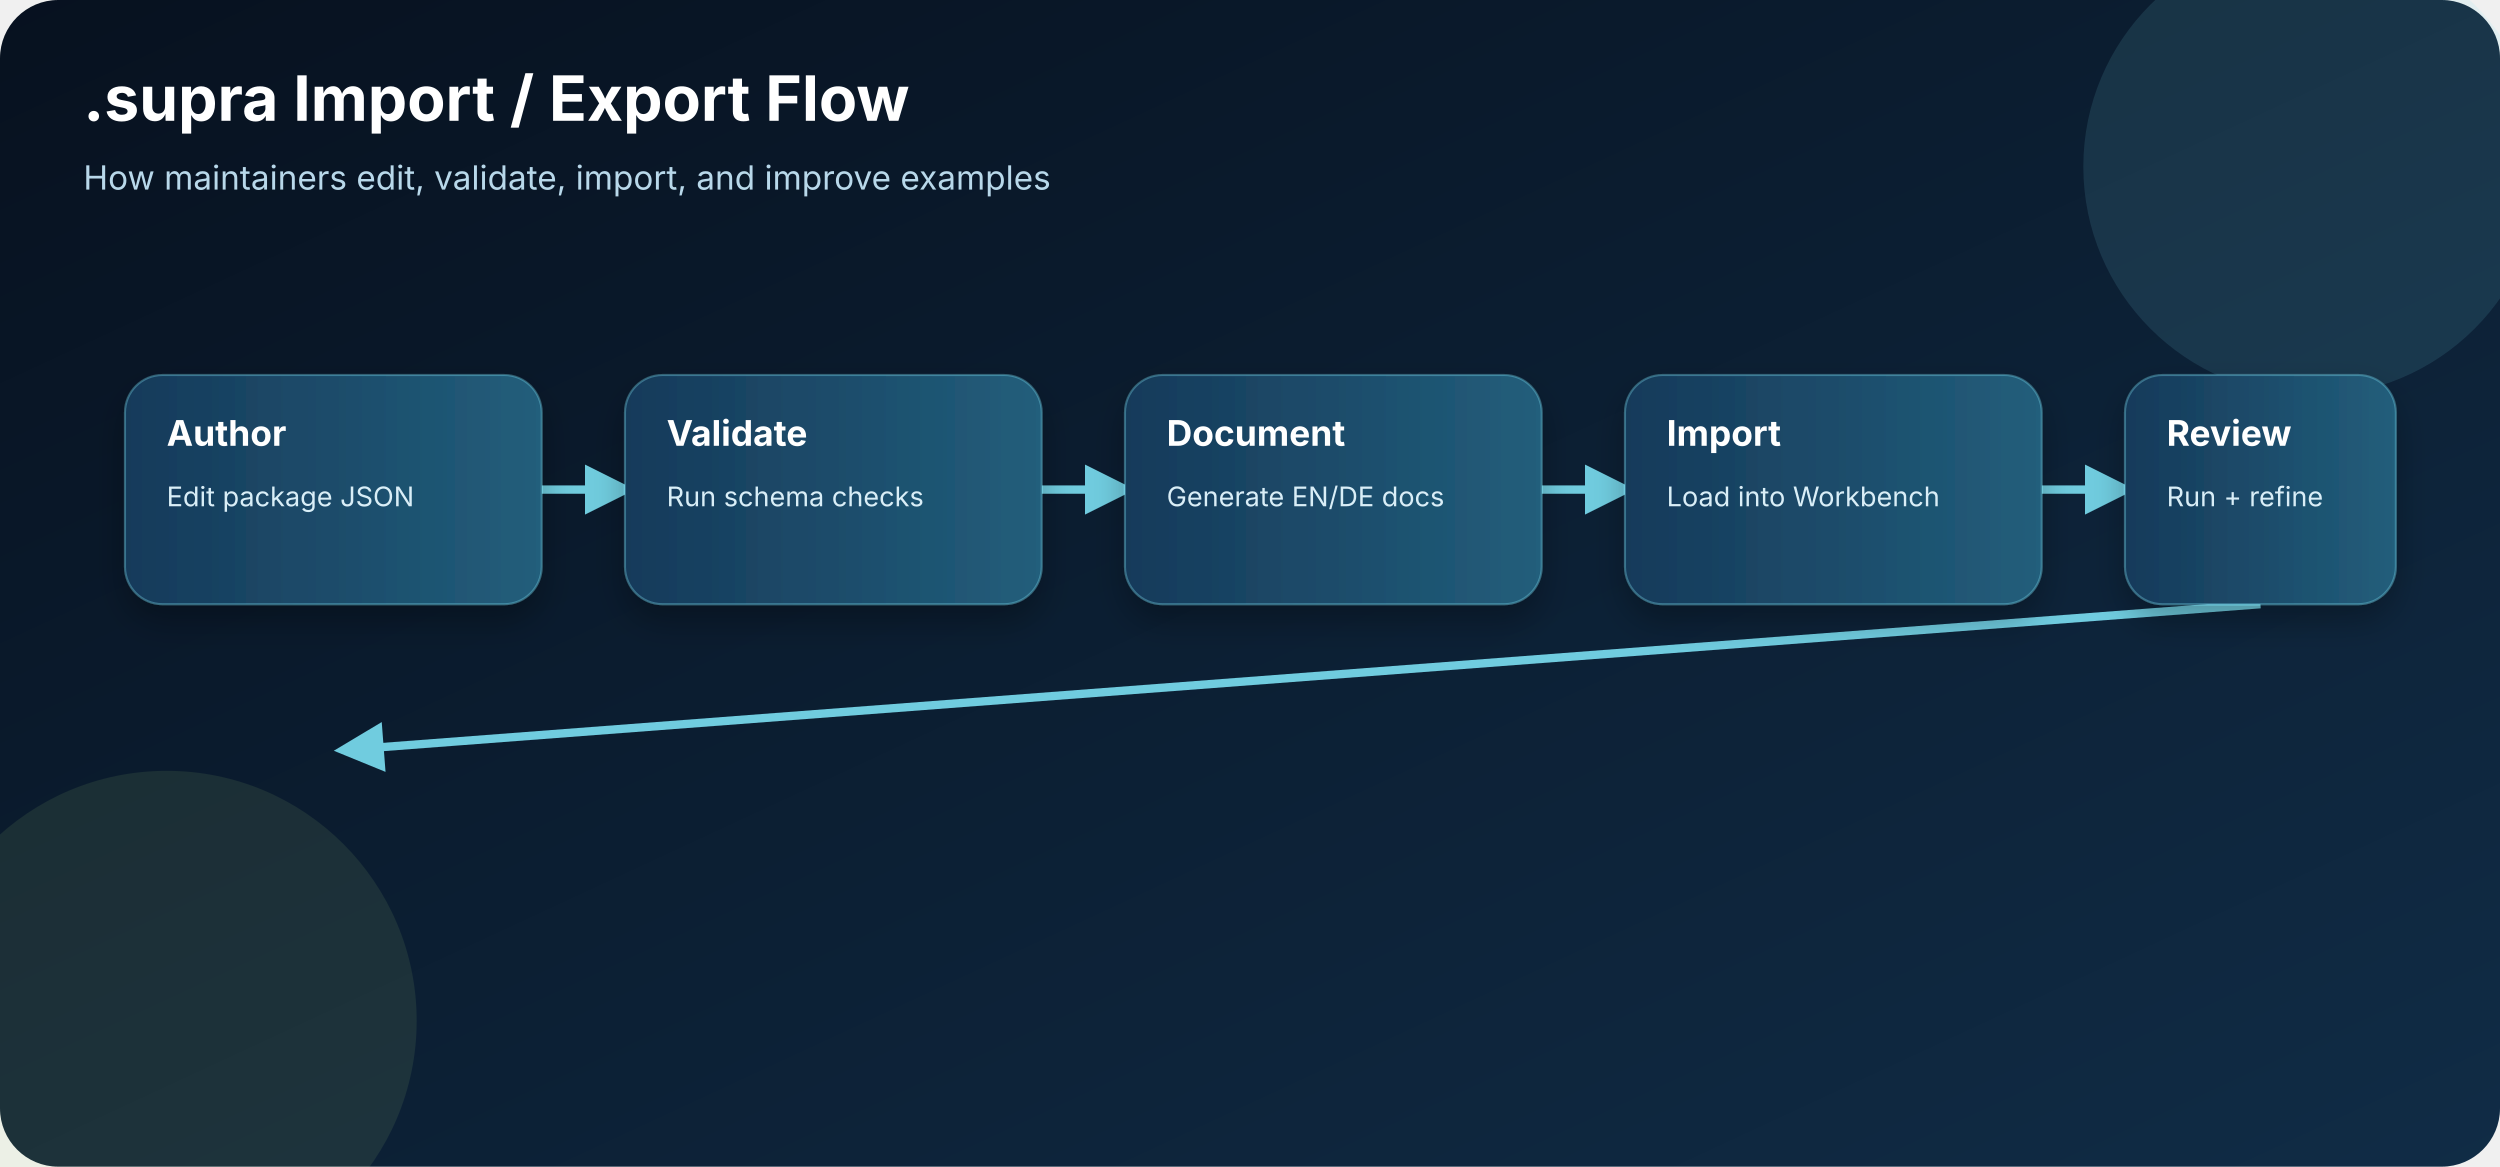
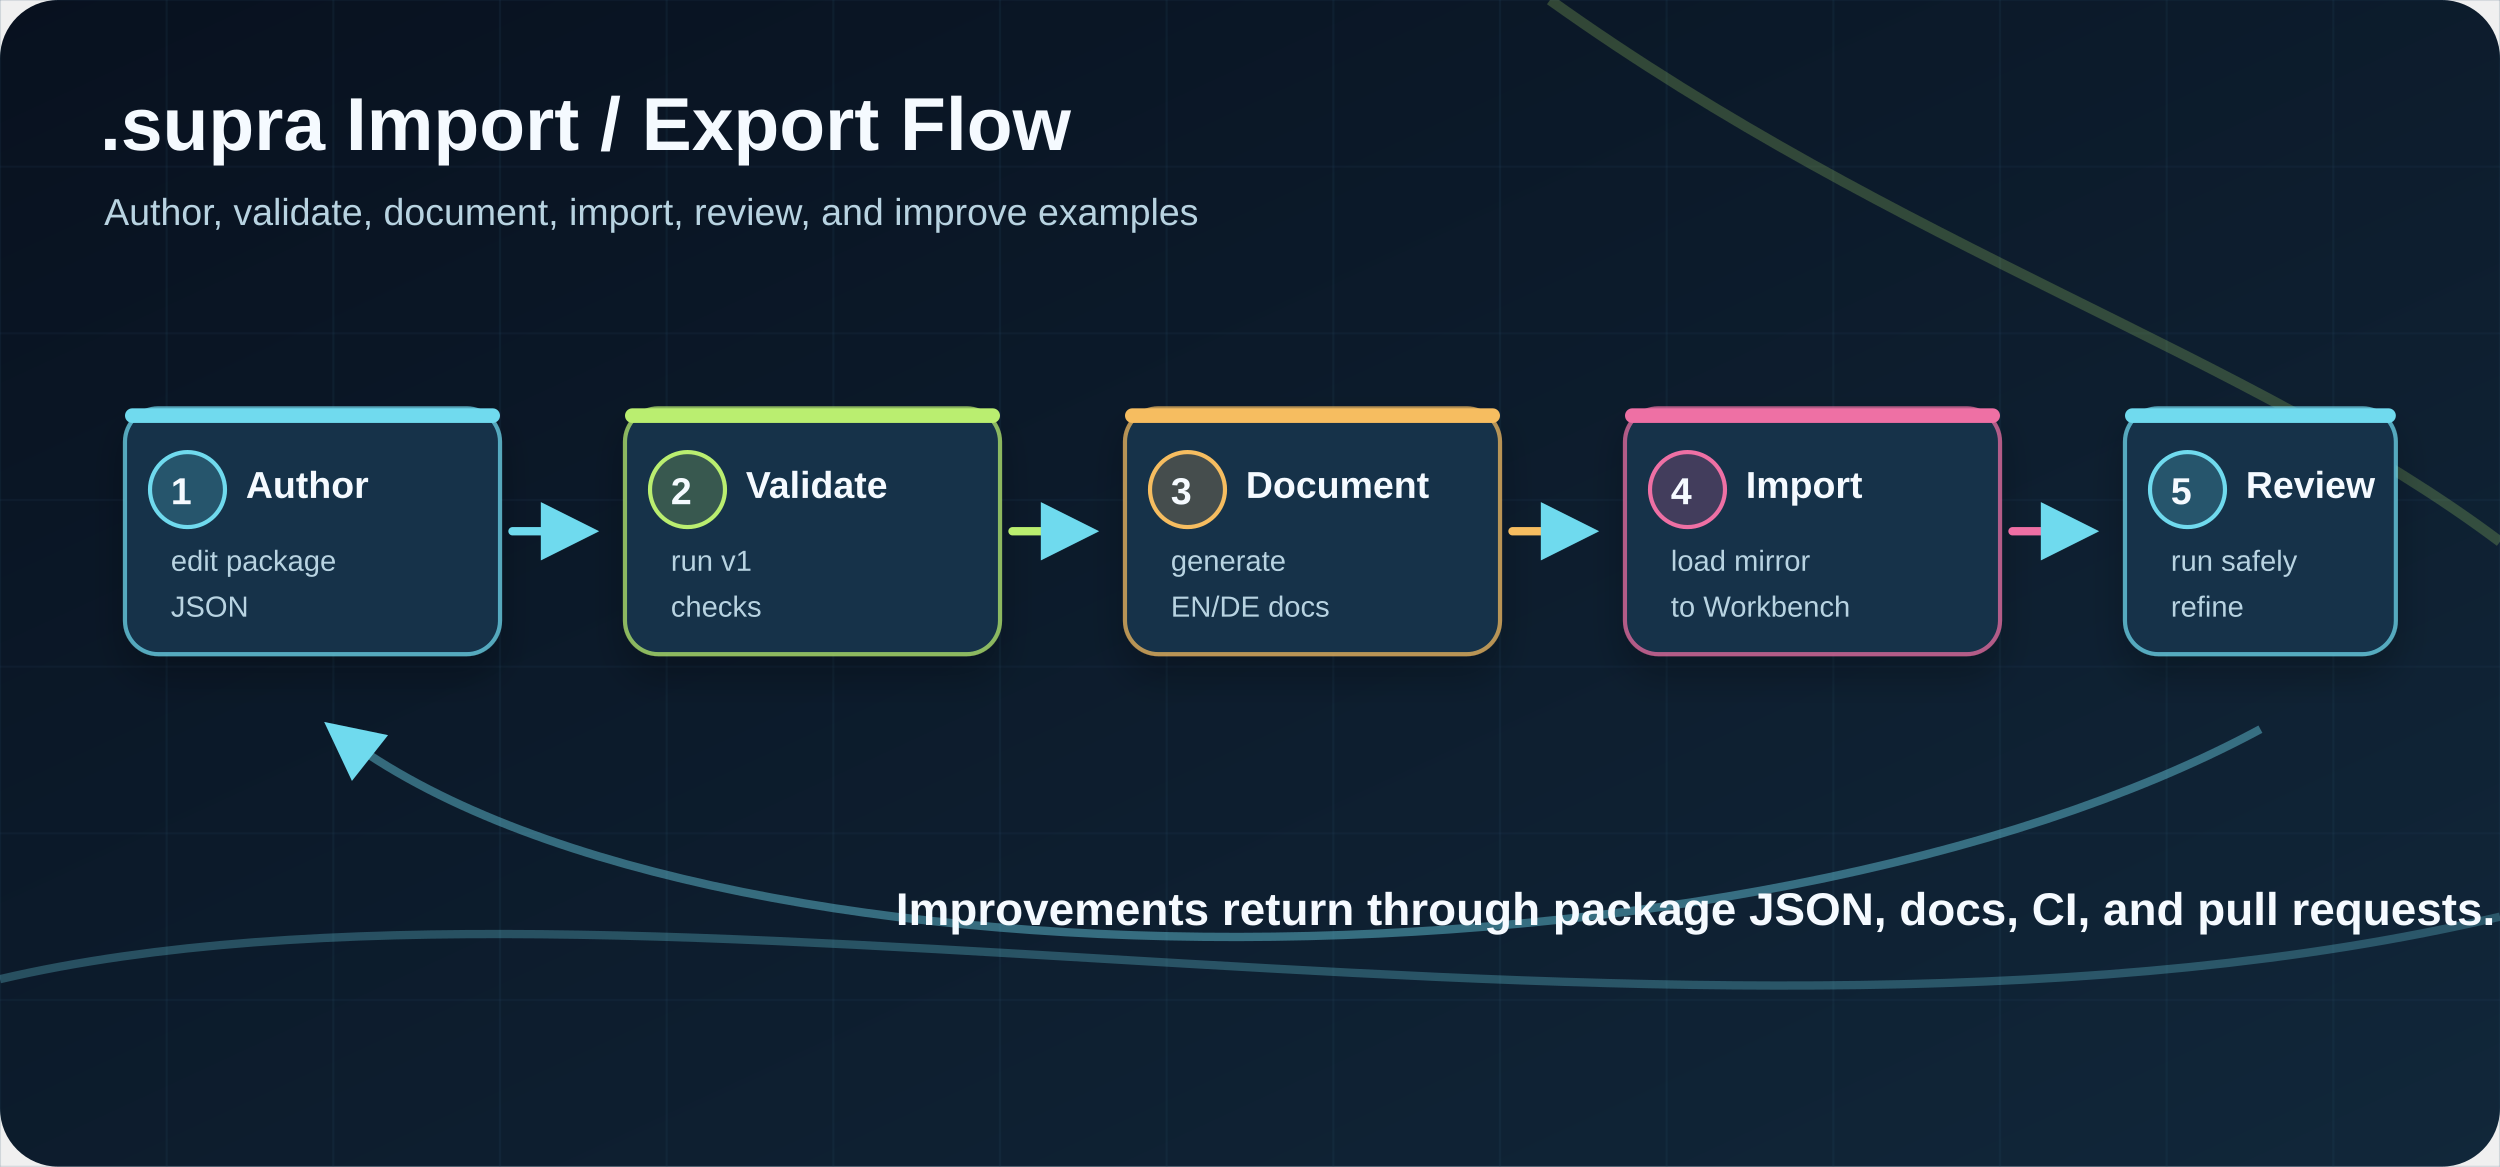
<svg xmlns="http://www.w3.org/2000/svg" width="1200" height="560" viewBox="0 0 1200 560" role="img" aria-labelledby="title desc">
  <defs>
    <linearGradient id="bg" x1="0" x2="1" y1="0" y2="1">
-       <stop offset="0%" stop-color="#07111f" />
-       <stop offset="100%" stop-color="#102c46" />
-     </linearGradient>
-     <linearGradient id="card" x1="0" x2="1">
-       <stop offset="0%" stop-color="#163a5a" />
-       <stop offset="100%" stop-color="#225e7b" />
+       <stop offset="0%" stop-color="rgb(8 17 31)" />
+       <stop offset="100%" stop-color="rgb(17 39 58)" />
    </linearGradient>
    <filter id="shadow" x="-20%" y="-20%" width="140%" height="140%">
-       <feDropShadow dx="0" dy="8" stdDeviation="8" flood-color="#000" flood-opacity="0.28" />
+       <feDropShadow dx="0" dy="10" stdDeviation="9" flood-color="#000" flood-opacity="0.24" />
    </filter>
-     <marker id="arrow" viewBox="0 0 10 10" refX="8" refY="5" markerWidth="6" markerHeight="6" orient="auto-start-reverse">
-       <path d="M 0 0 L 10 5 L 0 10 z" fill="#7bdff2" />
+     <marker id="arrow" viewBox="0 0 10 10" refX="8" refY="5" markerWidth="7" markerHeight="7" orient="auto-start-reverse">
+       <path d="M 0 0 L 10 5 L 0 10 z" fill="rgb(111 218 238)" />
    </marker>
  </defs>
  <rect width="1200" height="560" rx="28" fill="url(#bg)" />
-   <circle cx="1110" cy="80" r="110" fill="#7bdff2" opacity="0.12" />
-   <circle cx="80" cy="490" r="120" fill="#c3f584" opacity="0.09" />
-   <text x="40" y="58" fill="#ffffff" font-size="30" font-family="Inter, Arial, sans-serif" font-weight="700">.supra Import / Export Flow</text>
-   <text x="40" y="91" fill="#b8d8ea" font-size="16" font-family="Inter, Arial, sans-serif">How maintainers edit, validate, import, and improve examples</text>
-   <line x1="260" y1="235" x2="300" y2="235" stroke="#7bdff2" stroke-width="4" marker-end="url(#arrow)" opacity="0.9" />
-   <line x1="500" y1="235" x2="540" y2="235" stroke="#7bdff2" stroke-width="4" marker-end="url(#arrow)" opacity="0.9" />
-   <line x1="740" y1="235" x2="780" y2="235" stroke="#7bdff2" stroke-width="4" marker-end="url(#arrow)" opacity="0.9" />
-   <line x1="980" y1="235" x2="1020" y2="235" stroke="#7bdff2" stroke-width="4" marker-end="url(#arrow)" opacity="0.9" />
-   <line x1="1085" y1="290" x2="165" y2="360" stroke="#7bdff2" stroke-width="4" marker-end="url(#arrow)" opacity="0.9" />
+   <line x1="0" y1="0" x2="0" y2="560" stroke="rgb(42 76 102 / 0.16)" stroke-width="1" />
+   <line x1="80" y1="0" x2="80" y2="560" stroke="rgb(42 76 102 / 0.16)" stroke-width="1" />
+   <line x1="160" y1="0" x2="160" y2="560" stroke="rgb(42 76 102 / 0.16)" stroke-width="1" />
+   <line x1="240" y1="0" x2="240" y2="560" stroke="rgb(42 76 102 / 0.16)" stroke-width="1" />
+   <line x1="320" y1="0" x2="320" y2="560" stroke="rgb(42 76 102 / 0.16)" stroke-width="1" />
+   <line x1="400" y1="0" x2="400" y2="560" stroke="rgb(42 76 102 / 0.16)" stroke-width="1" />
+   <line x1="480" y1="0" x2="480" y2="560" stroke="rgb(42 76 102 / 0.16)" stroke-width="1" />
+   <line x1="560" y1="0" x2="560" y2="560" stroke="rgb(42 76 102 / 0.16)" stroke-width="1" />
+   <line x1="640" y1="0" x2="640" y2="560" stroke="rgb(42 76 102 / 0.16)" stroke-width="1" />
+   <line x1="720" y1="0" x2="720" y2="560" stroke="rgb(42 76 102 / 0.16)" stroke-width="1" />
+   <line x1="800" y1="0" x2="800" y2="560" stroke="rgb(42 76 102 / 0.16)" stroke-width="1" />
+   <line x1="880" y1="0" x2="880" y2="560" stroke="rgb(42 76 102 / 0.16)" stroke-width="1" />
+   <line x1="960" y1="0" x2="960" y2="560" stroke="rgb(42 76 102 / 0.16)" stroke-width="1" />
+   <line x1="1040" y1="0" x2="1040" y2="560" stroke="rgb(42 76 102 / 0.16)" stroke-width="1" />
+   <line x1="1120" y1="0" x2="1120" y2="560" stroke="rgb(42 76 102 / 0.16)" stroke-width="1" />
+   <line x1="1200" y1="0" x2="1200" y2="560" stroke="rgb(42 76 102 / 0.16)" stroke-width="1" />
+   <line x1="0" y1="0" x2="1200" y2="0" stroke="rgb(42 76 102 / 0.13)" stroke-width="1" />
+   <line x1="0" y1="80" x2="1200" y2="80" stroke="rgb(42 76 102 / 0.13)" stroke-width="1" />
+   <line x1="0" y1="160" x2="1200" y2="160" stroke="rgb(42 76 102 / 0.13)" stroke-width="1" />
+   <line x1="0" y1="240" x2="1200" y2="240" stroke="rgb(42 76 102 / 0.13)" stroke-width="1" />
+   <line x1="0" y1="320" x2="1200" y2="320" stroke="rgb(42 76 102 / 0.13)" stroke-width="1" />
+   <line x1="0" y1="400" x2="1200" y2="400" stroke="rgb(42 76 102 / 0.13)" stroke-width="1" />
+   <line x1="0" y1="480" x2="1200" y2="480" stroke="rgb(42 76 102 / 0.13)" stroke-width="1" />
+   <line x1="0" y1="560" x2="1200" y2="560" stroke="rgb(42 76 102 / 0.13)" stroke-width="1" />
+   <path d="M 0 470 C 300 400, 816 530, 1200 440" fill="none" stroke="rgb(111 218 238 / 0.28)" stroke-width="4" />
+   <path d="M 744 0 C 912 120, 1080 170, 1200 260" fill="none" stroke="rgb(186 238 111 / 0.22)" stroke-width="5" />
+   <text x="48" y="72" fill="rgb(245 250 255)" font-size="36" font-family="Arial, Helvetica, sans-serif" font-weight="700">.supra Import / Export Flow</text>
+   <text x="50" y="108" fill="rgb(184 211 225)" font-size="18" font-family="Arial, Helvetica, sans-serif" font-weight="400">Author, validate, document, import, review, and improve examples</text>
  <g filter="url(#shadow)">
-     <rect x="60" y="180" width="200" height="110" rx="18" fill="url(#card)" stroke="#7bdff2" stroke-opacity="0.35" />
-     <text x="80" y="214" fill="#ffffff" font-size="17" font-family="Inter, Arial, sans-serif" font-weight="700">Author</text>
-     <text x="80" y="243" fill="#d9eef7" font-size="13" font-family="Inter, Arial, sans-serif">Edit package JSON</text>
+     <rect x="60" y="196" width="180" height="118" rx="16" fill="rgb(18 48 72)" stroke="rgb(111 218 238 / 0.72)" stroke-width="2" />
+     <rect x="60" y="196" width="180" height="7" rx="3.5" fill="rgb(111 218 238)" />
+     <circle cx="90" cy="235" r="18" fill="rgb(111 218 238 / 0.22)" stroke="rgb(111 218 238)" stroke-width="2" />
+     <text x="82" y="242" fill="rgb(245 250 255)" font-size="18" font-family="Arial, Helvetica, sans-serif" font-weight="700">1</text>
+     <text x="118" y="239" fill="rgb(245 250 255)" font-size="18" font-family="Arial, Helvetica, sans-serif" font-weight="700">Author</text>
+     <text x="82" y="274" fill="rgb(184 211 225)" font-size="14" font-family="Arial, Helvetica, sans-serif" font-weight="400">edit package</text>
+     <text x="82" y="296" fill="rgb(184 211 225)" font-size="14" font-family="Arial, Helvetica, sans-serif" font-weight="400">JSON</text>
  </g>
+   <line x1="246" y1="255" x2="282" y2="255" stroke="rgb(111 218 238)" stroke-width="4" stroke-linecap="round" marker-end="url(#arrow)" />
  <g filter="url(#shadow)">
-     <rect x="300" y="180" width="200" height="110" rx="18" fill="url(#card)" stroke="#7bdff2" stroke-opacity="0.35" />
-     <text x="320" y="214" fill="#ffffff" font-size="17" font-family="Inter, Arial, sans-serif" font-weight="700">Validate</text>
-     <text x="320" y="243" fill="#d9eef7" font-size="13" font-family="Inter, Arial, sans-serif">Run schema checks</text>
+     <rect x="300" y="196" width="180" height="118" rx="16" fill="rgb(18 48 72)" stroke="rgb(186 238 111 / 0.72)" stroke-width="2" />
+     <rect x="300" y="196" width="180" height="7" rx="3.5" fill="rgb(186 238 111)" />
+     <circle cx="330" cy="235" r="18" fill="rgb(186 238 111 / 0.22)" stroke="rgb(186 238 111)" stroke-width="2" />
+     <text x="322" y="242" fill="rgb(245 250 255)" font-size="18" font-family="Arial, Helvetica, sans-serif" font-weight="700">2</text>
+     <text x="358" y="239" fill="rgb(245 250 255)" font-size="18" font-family="Arial, Helvetica, sans-serif" font-weight="700">Validate</text>
+     <text x="322" y="274" fill="rgb(184 211 225)" font-size="14" font-family="Arial, Helvetica, sans-serif" font-weight="400">run v1</text>
+     <text x="322" y="296" fill="rgb(184 211 225)" font-size="14" font-family="Arial, Helvetica, sans-serif" font-weight="400">checks</text>
  </g>
+   <line x1="486" y1="255" x2="522" y2="255" stroke="rgb(186 238 111)" stroke-width="4" stroke-linecap="round" marker-end="url(#arrow)" />
  <g filter="url(#shadow)">
-     <rect x="540" y="180" width="200" height="110" rx="18" fill="url(#card)" stroke="#7bdff2" stroke-opacity="0.35" />
-     <text x="560" y="214" fill="#ffffff" font-size="17" font-family="Inter, Arial, sans-serif" font-weight="700">Document</text>
-     <text x="560" y="243" fill="#d9eef7" font-size="13" font-family="Inter, Arial, sans-serif">Generate EN/DE docs</text>
+     <rect x="540" y="196" width="180" height="118" rx="16" fill="rgb(18 48 72)" stroke="rgb(246 189 96 / 0.72)" stroke-width="2" />
+     <rect x="540" y="196" width="180" height="7" rx="3.5" fill="rgb(246 189 96)" />
+     <circle cx="570" cy="235" r="18" fill="rgb(246 189 96 / 0.22)" stroke="rgb(246 189 96)" stroke-width="2" />
+     <text x="562" y="242" fill="rgb(245 250 255)" font-size="18" font-family="Arial, Helvetica, sans-serif" font-weight="700">3</text>
+     <text x="598" y="239" fill="rgb(245 250 255)" font-size="18" font-family="Arial, Helvetica, sans-serif" font-weight="700">Document</text>
+     <text x="562" y="274" fill="rgb(184 211 225)" font-size="14" font-family="Arial, Helvetica, sans-serif" font-weight="400">generate</text>
+     <text x="562" y="296" fill="rgb(184 211 225)" font-size="14" font-family="Arial, Helvetica, sans-serif" font-weight="400">EN/DE docs</text>
  </g>
+   <line x1="726" y1="255" x2="762" y2="255" stroke="rgb(246 189 96)" stroke-width="4" stroke-linecap="round" marker-end="url(#arrow)" />
  <g filter="url(#shadow)">
-     <rect x="780" y="180" width="200" height="110" rx="18" fill="url(#card)" stroke="#7bdff2" stroke-opacity="0.35" />
-     <text x="800" y="214" fill="#ffffff" font-size="17" font-family="Inter, Arial, sans-serif" font-weight="700">Import</text>
-     <text x="800" y="243" fill="#d9eef7" font-size="13" font-family="Inter, Arial, sans-serif">Load into Workbench</text>
+     <rect x="780" y="196" width="180" height="118" rx="16" fill="rgb(18 48 72)" stroke="rgb(238 111 164 / 0.72)" stroke-width="2" />
+     <rect x="780" y="196" width="180" height="7" rx="3.5" fill="rgb(238 111 164)" />
+     <circle cx="810" cy="235" r="18" fill="rgb(238 111 164 / 0.22)" stroke="rgb(238 111 164)" stroke-width="2" />
+     <text x="802" y="242" fill="rgb(245 250 255)" font-size="18" font-family="Arial, Helvetica, sans-serif" font-weight="700">4</text>
+     <text x="838" y="239" fill="rgb(245 250 255)" font-size="18" font-family="Arial, Helvetica, sans-serif" font-weight="700">Import</text>
+     <text x="802" y="274" fill="rgb(184 211 225)" font-size="14" font-family="Arial, Helvetica, sans-serif" font-weight="400">load mirror</text>
+     <text x="802" y="296" fill="rgb(184 211 225)" font-size="14" font-family="Arial, Helvetica, sans-serif" font-weight="400">to Workbench</text>
  </g>
+   <line x1="966" y1="255" x2="1002" y2="255" stroke="rgb(238 111 164)" stroke-width="4" stroke-linecap="round" marker-end="url(#arrow)" />
  <g filter="url(#shadow)">
-     <rect x="1020" y="180" width="130" height="110" rx="18" fill="url(#card)" stroke="#7bdff2" stroke-opacity="0.35" />
-     <text x="1040" y="214" fill="#ffffff" font-size="17" font-family="Inter, Arial, sans-serif" font-weight="700">Review</text>
-     <text x="1040" y="243" fill="#d9eef7" font-size="13" font-family="Inter, Arial, sans-serif">Run + refine</text>
+     <rect x="1020" y="196" width="130" height="118" rx="16" fill="rgb(18 48 72)" stroke="rgb(111 218 238 / 0.72)" stroke-width="2" />
+     <rect x="1020" y="196" width="130" height="7" rx="3.5" fill="rgb(111 218 238)" />
+     <circle cx="1050" cy="235" r="18" fill="rgb(111 218 238 / 0.22)" stroke="rgb(111 218 238)" stroke-width="2" />
+     <text x="1042" y="242" fill="rgb(245 250 255)" font-size="18" font-family="Arial, Helvetica, sans-serif" font-weight="700">5</text>
+     <text x="1078" y="239" fill="rgb(245 250 255)" font-size="18" font-family="Arial, Helvetica, sans-serif" font-weight="700">Review</text>
+     <text x="1042" y="274" fill="rgb(184 211 225)" font-size="14" font-family="Arial, Helvetica, sans-serif" font-weight="400">run safely</text>
+     <text x="1042" y="296" fill="rgb(184 211 225)" font-size="14" font-family="Arial, Helvetica, sans-serif" font-weight="400">refine</text>
  </g>
+   <path d="M 1085 350 C 840 482, 330 484, 160 350" fill="none" stroke="rgb(111 218 238 / 0.42)" stroke-width="4" marker-end="url(#arrow)" />
+   <text x="430" y="444" fill="rgb(245 250 255)" font-size="22" font-family="Arial, Helvetica, sans-serif" font-weight="700">Improvements return through package JSON, docs, CI, and pull requests.</text>
</svg>
